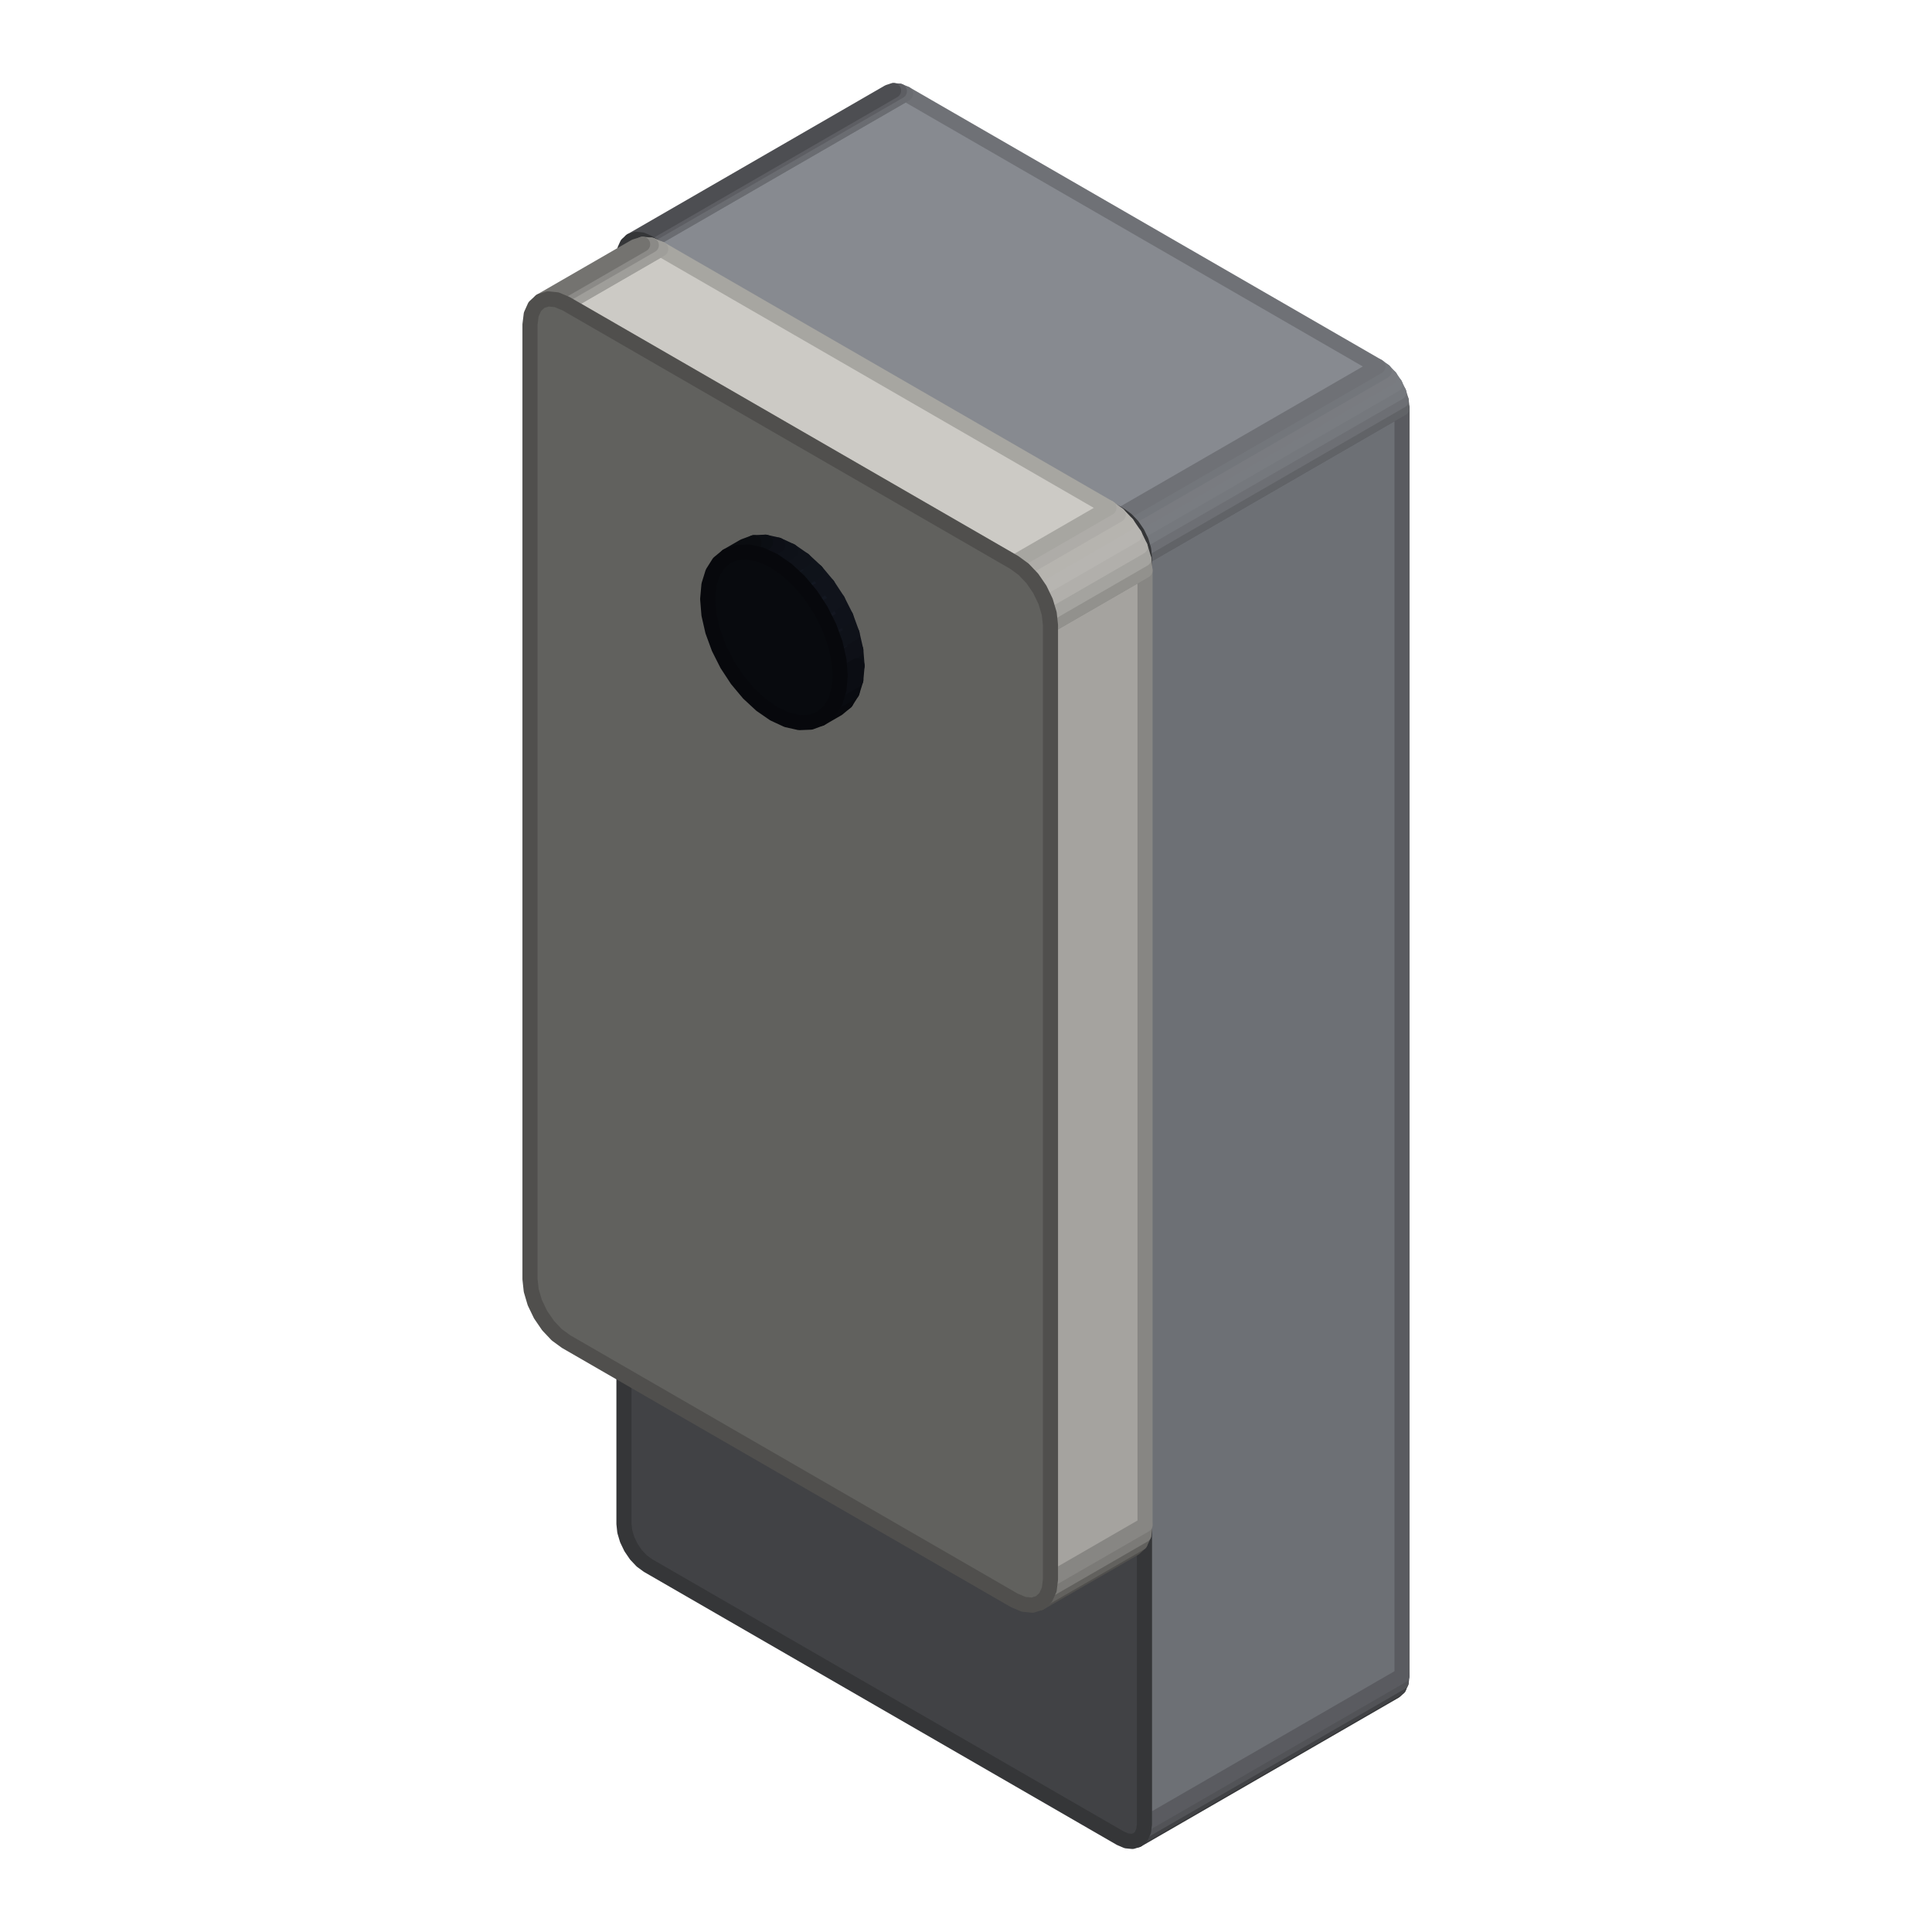
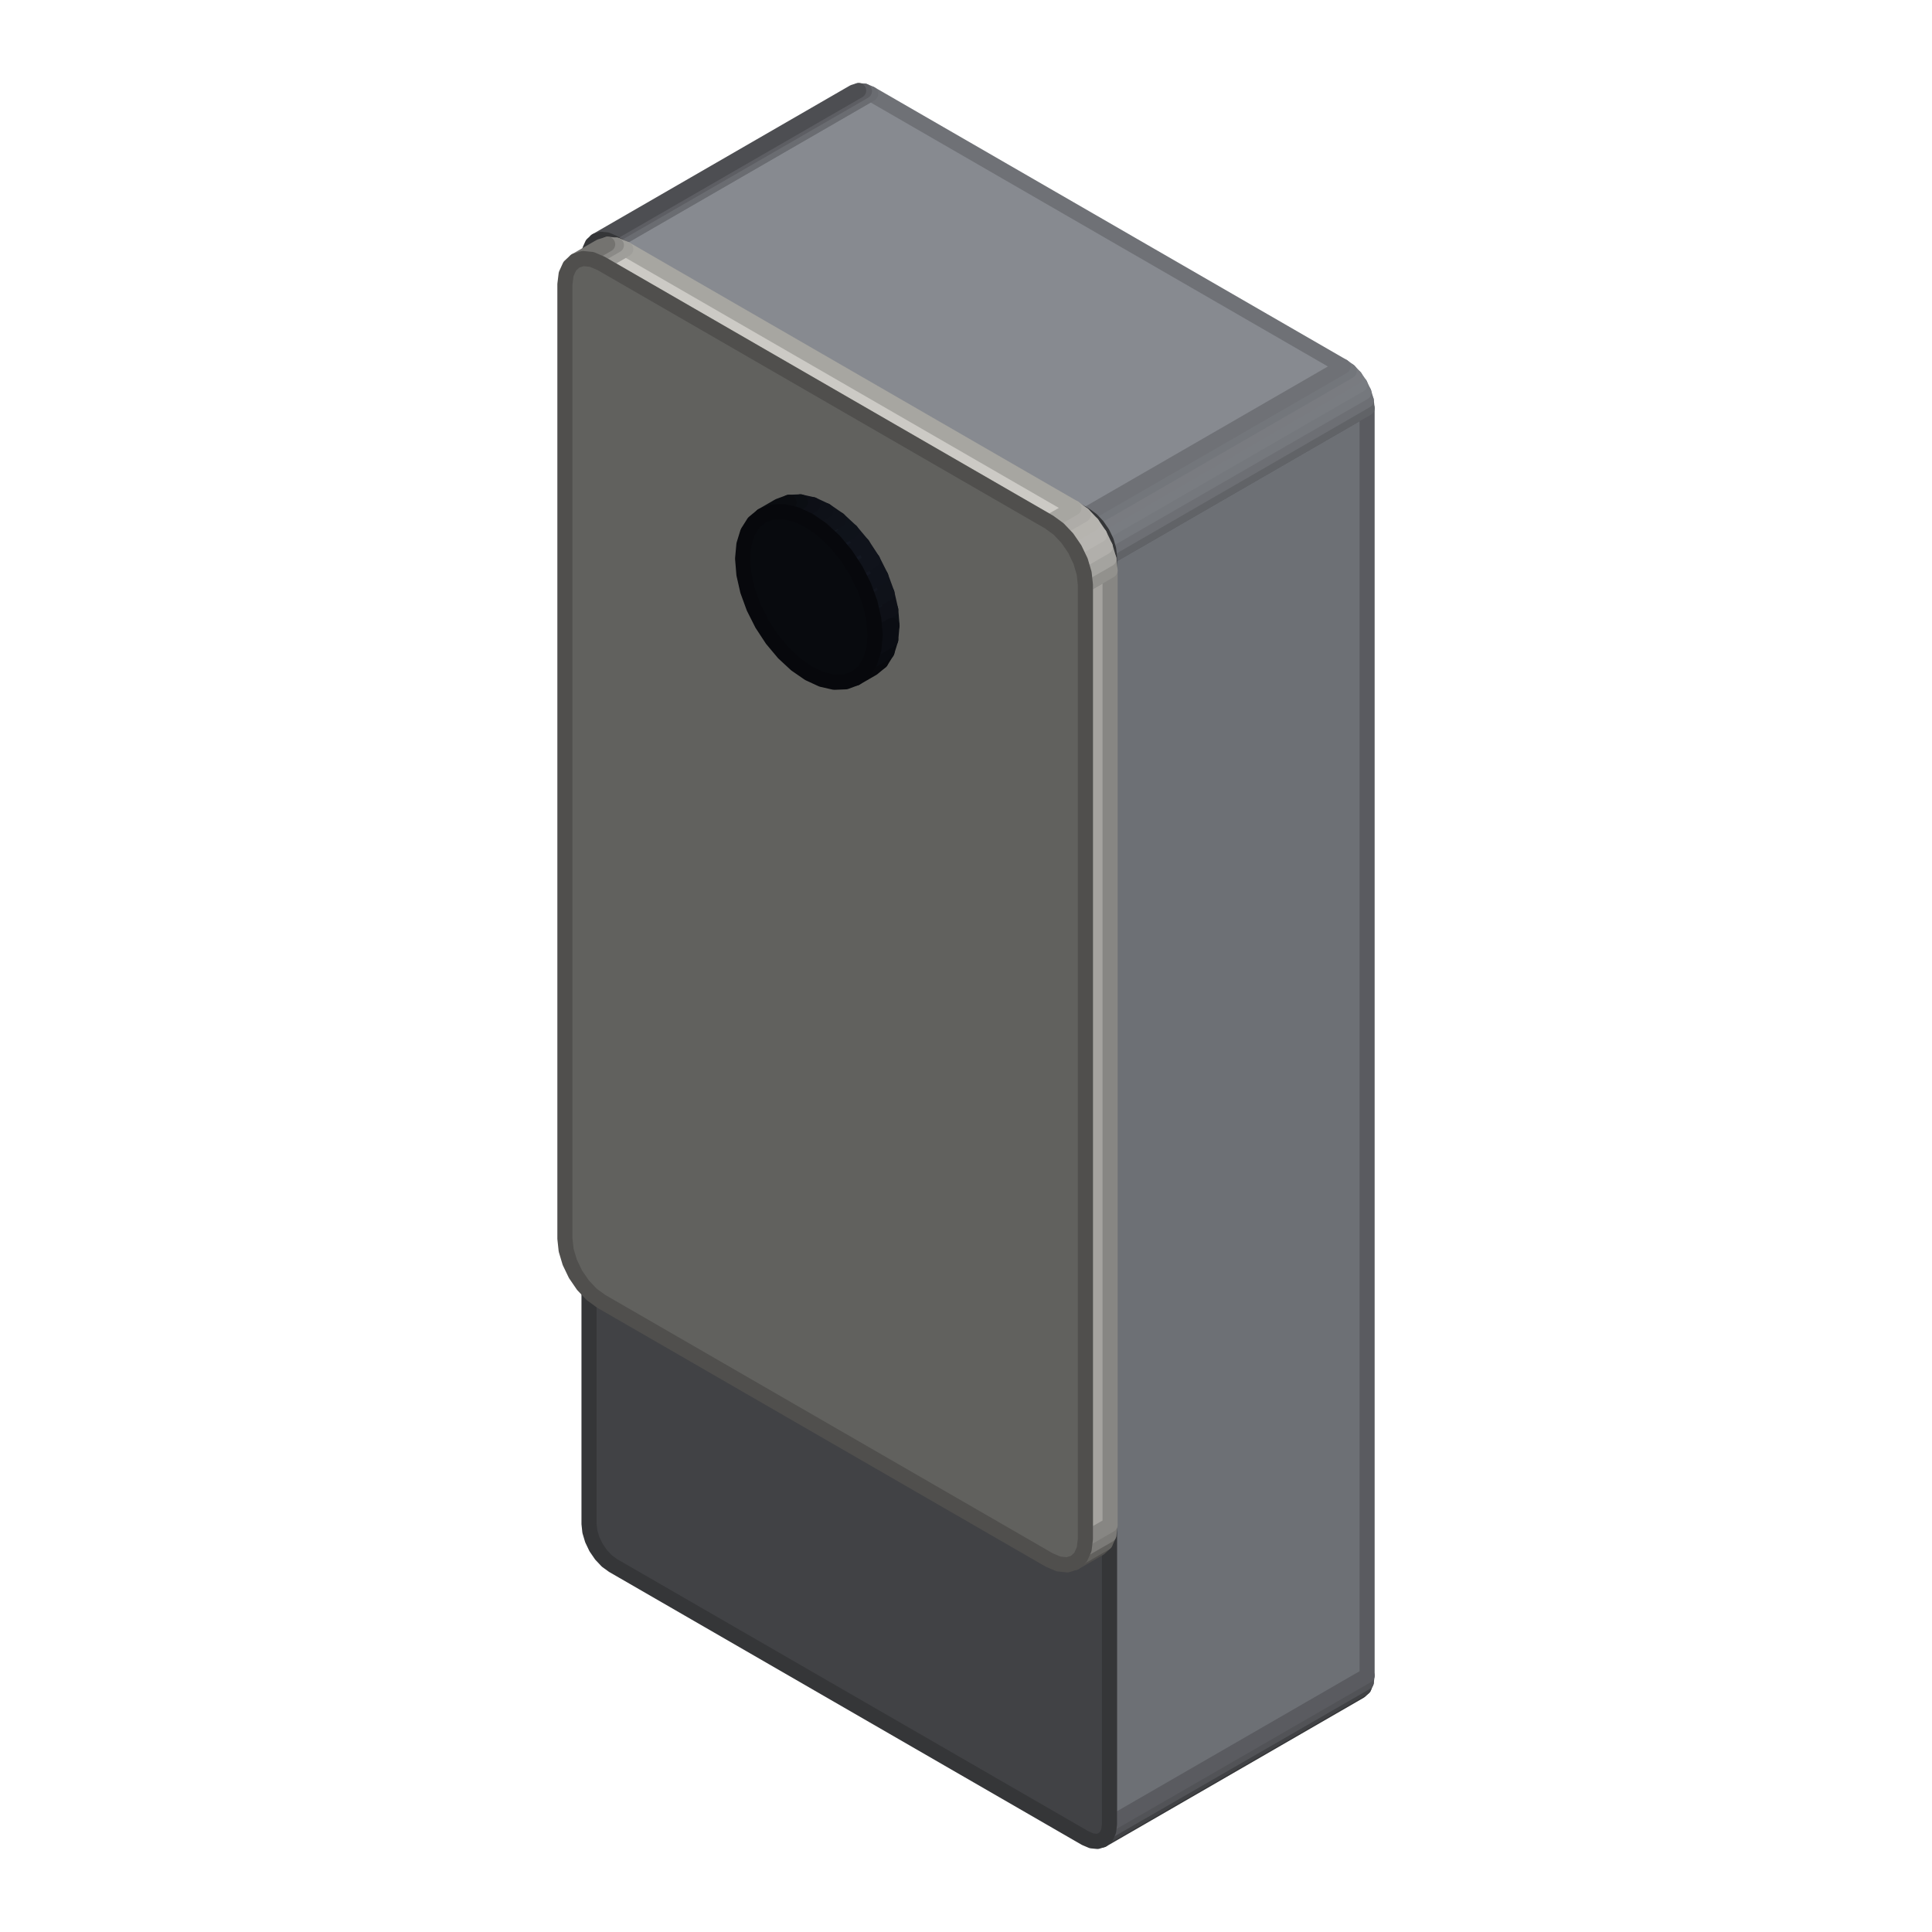
<svg xmlns="http://www.w3.org/2000/svg" viewBox="0 0 64 64" width="64" height="64" role="img" aria-label="Canary Vision">
  <g shape-rendering="geometricPrecision">
-     <path d="M46.21 56.022L46.337 55.905L37.804 60.831L37.677 60.949Z" fill="#414245" stroke="#353638" stroke-width=".5" stroke-linejoin="round" />
-     <path d="M46.337 55.905L46.417 55.728L37.884 60.655L37.804 60.831Z" fill="#4f5054" stroke="#414245" stroke-width=".5" stroke-linejoin="round" />
-     <path d="M46.417 55.728L46.444 55.506L37.911 60.432L37.884 60.655Z" fill="#64666a" stroke="#525357" stroke-width=".5" stroke-linejoin="round" />
-     <path d="M46.444 55.506L46.444 13.522L37.911 18.449L37.911 60.432Z" fill="#6d7075" stroke="#5a5b60" stroke-width=".5" stroke-linejoin="round" />
-     <path d="M46.444 13.522L46.417 13.268L37.884 18.195L37.911 18.449Z" fill="#76797e" stroke="#616367" stroke-width=".5" stroke-linejoin="round" />
-     <path d="M46.417 13.268L46.337 13L37.804 17.926L37.884 18.195Z" fill="#85888e" stroke="#6d6f74" stroke-width=".5" stroke-linejoin="round" />
-     <path d="M46.337 13L46.21 12.736L37.677 17.662L37.804 17.926Z" fill="#8f9298" stroke="#75787d" stroke-width=".5" stroke-linejoin="round" />
-     <path d="M46.21 12.736L46.045 12.494L37.512 17.42L37.677 17.662Z" fill="#94979e" stroke="#797c81" stroke-width=".5" stroke-linejoin="round" />
-     <path d="M46.045 12.494L45.852 12.29L37.319 17.217L37.512 17.42Z" fill="#93969d" stroke="#797b80" stroke-width=".5" stroke-linejoin="round" />
-     <path d="M45.852 12.29L45.646 12.14L37.113 17.066L37.319 17.217Z" fill="#8d8f96" stroke="#73767b" stroke-width=".5" stroke-linejoin="round" />
-     <path d="M45.646 12.14L30 3.107L21.467 8.034L37.113 17.066Z" fill="#878a90" stroke="#6f7176" stroke-width=".5" stroke-linejoin="round" />
-     <path d="M30 3.107L29.794 3.019L21.261 7.946L21.467 8.034Z" fill="#818389" stroke="#6a6c71" stroke-width=".5" stroke-linejoin="round" />
-     <path d="M29.794 3.019L29.601 3L21.068 7.927L21.261 7.946Z" fill="#717378" stroke="#5d5e63" stroke-width=".5" stroke-linejoin="round" />
-     <path d="M29.601 3L29.436 3.051L20.903 7.978L21.068 7.927Z" fill="#5e5f64" stroke="#4d4e52" stroke-width=".5" stroke-linejoin="round" />
-     <path d="M37.113 60.893L37.319 60.981L37.512 61L37.677 60.949L37.804 60.831L37.884 60.655L37.911 60.432L37.911 18.449L37.884 18.195L37.804 17.926L37.677 17.662L37.512 17.42L37.319 17.217L37.113 17.066L21.467 8.034L21.261 7.946L21.068 7.927L20.903 7.978L20.776 8.095L20.696 8.272L20.669 8.494L20.669 50.478L20.696 50.732L20.776 51L20.903 51.264L21.068 51.506L21.261 51.71L21.467 51.86Z" fill="#414245" stroke="#353638" stroke-width=".5" stroke-linejoin="round" />
-     <path d="M37.58 51.289L37.77 51.112L34.637 52.921L34.447 53.097Z" fill="#61615e" stroke="#504f4d" stroke-width=".5" stroke-linejoin="round" />
-     <path d="M37.77 51.112L37.89 50.848L34.757 52.657L34.637 52.921Z" fill="#777673" stroke="#62615e" stroke-width=".5" stroke-linejoin="round" />
-     <path d="M37.89 50.848L37.931 50.513L34.798 52.322L34.757 52.657Z" fill="#969591" stroke="#7b7a77" stroke-width=".5" stroke-linejoin="round" />
-     <path d="M37.931 50.513L37.931 18.898L34.798 20.707L34.798 52.322Z" fill="#a5a39f" stroke="#878683" stroke-width=".5" stroke-linejoin="round" />
-     <path d="M37.931 18.898L37.89 18.517L34.757 20.326L34.798 20.707Z" fill="#b2b1ac" stroke="#92918d" stroke-width=".5" stroke-linejoin="round" />
-     <path d="M37.89 18.517L37.77 18.114L34.637 19.923L34.757 20.326Z" fill="#c8c7c2" stroke="#a4a39f" stroke-width=".5" stroke-linejoin="round" />
-     <path d="M37.77 18.114L37.58 17.718L34.447 19.527L34.637 19.923Z" fill="#d8d6d0" stroke="#b1afab" stroke-width=".5" stroke-linejoin="round" />
-     <path d="M37.58 17.718L37.332 17.355L34.199 19.164L34.447 19.527Z" fill="#dfddd7" stroke="#b7b5b1" stroke-width=".5" stroke-linejoin="round" />
-     <path d="M37.332 17.355L37.043 17.05L33.91 18.859L34.199 19.164Z" fill="#dedcd6" stroke="#b6b4af" stroke-width=".5" stroke-linejoin="round" />
-     <path d="M37.043 17.05L36.734 16.824L33.6 18.633L33.91 18.859Z" fill="#d4d2cd" stroke="#aeaca8" stroke-width=".5" stroke-linejoin="round" />
-     <path d="M36.734 16.824L21.886 8.252L18.753 10.061L33.6 18.633Z" fill="#cccac5" stroke="#a7a6a1" stroke-width=".5" stroke-linejoin="round" />
-     <path d="M21.886 8.252L21.576 8.121L18.443 9.93L18.753 10.061Z" fill="#c2c1bc" stroke="#9f9e9a" stroke-width=".5" stroke-linejoin="round" />
-     <path d="M21.576 8.121L21.288 8.092L18.155 9.901L18.443 9.93Z" fill="#aaa9a4" stroke="#8b8a87" stroke-width=".5" stroke-linejoin="round" />
-     <path d="M21.288 8.092L21.04 8.169L17.907 9.977L18.155 9.901Z" fill="#8d8c88" stroke="#747370" stroke-width=".5" stroke-linejoin="round" />
-     <path d="M33.6 53.014L33.91 53.145L34.199 53.174L34.447 53.097L34.637 52.921L34.757 52.657L34.798 52.322L34.798 20.707L34.757 20.326L34.637 19.923L34.447 19.527L34.199 19.164L33.91 18.859L33.6 18.633L18.753 10.061L18.443 9.93L18.155 9.901L17.907 9.977L17.716 10.154L17.597 10.418L17.556 10.753L17.556 42.368L17.597 42.749L17.716 43.152L17.907 43.548L18.155 43.911L18.443 44.216L18.753 44.442Z" fill="#61615e" stroke="#504f4d" stroke-width=".5" stroke-linejoin="round" />
-     <path d="M28.392 22.055L28.35 21.536L27.791 21.859L27.833 22.378Z" fill="#0f121a" stroke="#0c0f15" stroke-width=".5" stroke-linejoin="round" />
-     <path d="M28.35 21.536L28.225 20.989L27.666 21.311L27.791 21.859Z" fill="#11141c" stroke="#0e1017" stroke-width=".5" stroke-linejoin="round" />
-     <path d="M28.225 20.989L28.022 20.433L27.463 20.756L27.666 21.311Z" fill="#12151e" stroke="#0f1219" stroke-width=".5" stroke-linejoin="round" />
-     <path d="M28.022 20.433L27.749 19.892L27.19 20.214L27.463 20.756Z" fill="#131620" stroke="#0f121a" stroke-width=".5" stroke-linejoin="round" />
-     <path d="M27.749 19.892L27.416 19.384L26.858 19.707L27.19 20.214Z" fill="#131721" stroke="#10131b" stroke-width=".5" stroke-linejoin="round" />
-     <path d="M27.416 19.384L27.037 18.931L26.478 19.254L26.858 19.707Z" fill="#131721" stroke="#10131b" stroke-width=".5" stroke-linejoin="round" />
-     <path d="M27.037 18.931L26.625 18.549L26.066 18.872L26.478 19.254Z" fill="#131720" stroke="#0f131a" stroke-width=".5" stroke-linejoin="round" />
-     <path d="M26.625 18.549L26.197 18.253L25.638 18.576L26.066 18.872Z" fill="#12161f" stroke="#0f1219" stroke-width=".5" stroke-linejoin="round" />
-     <path d="M26.197 18.253L25.769 18.055L25.21 18.377L25.638 18.576Z" fill="#11141d" stroke="#0e1118" stroke-width=".5" stroke-linejoin="round" />
-     <path d="M25.769 18.055L25.357 17.961L24.798 18.284L25.21 18.377Z" fill="#0f131a" stroke="#0d0f16" stroke-width=".5" stroke-linejoin="round" />
-     <path d="M25.357 17.961L24.977 17.976L24.419 18.299L24.798 18.284Z" fill="#0e1117" stroke="#0b0e13" stroke-width=".5" stroke-linejoin="round" />
-     <path d="M24.977 17.976L24.645 18.099L24.086 18.422L24.419 18.299Z" fill="#0c0e14" stroke="#0a0c10" stroke-width=".5" stroke-linejoin="round" />
-     <path d="M27.749 23.476L28.022 23.25L27.463 23.572L27.19 23.799Z" fill="#080a0e" stroke="#07080c" stroke-width=".5" stroke-linejoin="round" />
-     <path d="M28.022 23.25L28.225 22.929L27.666 23.251L27.463 23.572Z" fill="#090b10" stroke="#08090d" stroke-width=".5" stroke-linejoin="round" />
-     <path d="M28.225 22.929L28.35 22.525L27.791 22.848L27.666 23.251Z" fill="#0b0e13" stroke="#090b10" stroke-width=".5" stroke-linejoin="round" />
-     <path d="M28.35 22.525L28.392 22.055L27.833 22.378L27.791 22.848Z" fill="#0d1017" stroke="#0b0d13" stroke-width=".5" stroke-linejoin="round" />
-     <path d="M27.833 22.378L27.791 21.859L27.666 21.311L27.463 20.756L27.19 20.214L26.858 19.707L26.478 19.254L26.066 18.872L25.638 18.576L25.21 18.377L24.798 18.284L24.419 18.299L24.086 18.422L23.813 18.648L23.61 18.97L23.485 19.373L23.443 19.843L23.485 20.362L23.61 20.91L23.813 21.465L24.086 22.007L24.419 22.514L24.798 22.967L25.21 23.349L25.638 23.645L26.066 23.844L26.478 23.937L26.858 23.922L27.19 23.799L27.463 23.572L27.666 23.251L27.791 22.848Z" fill="#080a0e" stroke="#07080c" stroke-width=".5" stroke-linejoin="round" />
+     <path d="M45.053 56.022L45.18 55.905L36.647 60.831L36.52 60.949Z" fill="#414245" stroke="#353638" stroke-width=".5" stroke-linejoin="round" />
+     <path d="M45.18 55.905L45.259 55.728L36.726 60.655L36.647 60.831Z" fill="#4f5054" stroke="#414245" stroke-width=".5" stroke-linejoin="round" />
+     <path d="M45.259 55.728L45.287 55.506L36.753 60.432L36.726 60.655Z" fill="#64666a" stroke="#525357" stroke-width=".5" stroke-linejoin="round" />
+     <path d="M45.287 55.506L45.287 13.522L36.753 18.449L36.753 60.432Z" fill="#6d7075" stroke="#5a5b60" stroke-width=".5" stroke-linejoin="round" />
+     <path d="M45.287 13.522L45.259 13.268L36.726 18.195L36.753 18.449Z" fill="#76797e" stroke="#616367" stroke-width=".5" stroke-linejoin="round" />
+     <path d="M45.259 13.268L45.18 13L36.647 17.926L36.726 18.195Z" fill="#85888e" stroke="#6d6f74" stroke-width=".5" stroke-linejoin="round" />
+     <path d="M45.18 13L45.053 12.736L36.52 17.662L36.647 17.926Z" fill="#8f9298" stroke="#75787d" stroke-width=".5" stroke-linejoin="round" />
+     <path d="M45.053 12.736L44.887 12.494L36.354 17.42L36.52 17.662Z" fill="#94979e" stroke="#797c81" stroke-width=".5" stroke-linejoin="round" />
+     <path d="M44.887 12.494L44.695 12.29L36.162 17.217L36.354 17.42Z" fill="#93969d" stroke="#797b80" stroke-width=".5" stroke-linejoin="round" />
+     <path d="M44.695 12.29L44.488 12.14L35.955 17.066L36.162 17.217Z" fill="#8d8f96" stroke="#73767b" stroke-width=".5" stroke-linejoin="round" />
+     <path d="M44.488 12.14L28.843 3.107L20.31 8.034L35.955 17.066Z" fill="#878a90" stroke="#6f7176" stroke-width=".5" stroke-linejoin="round" />
+     <path d="M28.843 3.107L28.636 3.019L20.103 7.946L20.31 8.034Z" fill="#818389" stroke="#6a6c71" stroke-width=".5" stroke-linejoin="round" />
+     <path d="M28.636 3.019L28.444 3L19.911 7.927L20.103 7.946Z" fill="#717378" stroke="#5d5e63" stroke-width=".5" stroke-linejoin="round" />
+     <path d="M28.444 3L28.279 3.051L19.745 7.978L19.911 7.927Z" fill="#5e5f64" stroke="#4d4e52" stroke-width=".5" stroke-linejoin="round" />
+     <path d="M35.955 60.893L36.162 60.981L36.354 61L36.52 60.949L36.647 60.831L36.726 60.655L36.753 60.432L36.753 18.449L36.726 18.195L36.647 17.926L36.52 17.662L36.354 17.42L36.162 17.217L35.955 17.066L20.31 8.034L20.103 7.946L19.911 7.927L19.745 7.978L19.619 8.095L19.539 8.272L19.512 8.494L19.512 50.478L19.539 50.732L19.619 51L19.745 51.264L19.911 51.506L20.103 51.71L20.31 51.86Z" fill="#414245" stroke="#353638" stroke-width=".5" stroke-linejoin="round" />
+     <path d="M36.423 51.289L36.613 51.112L35.795 51.585L35.605 51.761Z" fill="#61615e" stroke="#504f4d" stroke-width=".5" stroke-linejoin="round" />
+     <path d="M36.613 51.112L36.733 50.848L35.914 51.32L35.795 51.585Z" fill="#777673" stroke="#62615e" stroke-width=".5" stroke-linejoin="round" />
+     <path d="M36.733 50.848L36.773 50.514L35.955 50.986L35.914 51.32Z" fill="#969591" stroke="#7b7a77" stroke-width=".5" stroke-linejoin="round" />
+     <path d="M36.773 50.514L36.773 18.898L35.955 19.371L35.955 50.986Z" fill="#a5a39f" stroke="#878683" stroke-width=".5" stroke-linejoin="round" />
+     <path d="M36.773 18.898L36.733 18.517L35.914 18.989L35.955 19.371Z" fill="#b2b1ac" stroke="#92918d" stroke-width=".5" stroke-linejoin="round" />
+     <path d="M36.733 18.517L36.613 18.115L35.795 18.587L35.914 18.989Z" fill="#c8c7c2" stroke="#a4a39f" stroke-width=".5" stroke-linejoin="round" />
+     <path d="M36.613 18.115L36.423 17.718L35.605 18.191L35.795 18.587Z" fill="#d8d6d0" stroke="#b1afab" stroke-width=".5" stroke-linejoin="round" />
+     <path d="M36.423 17.718L36.175 17.355L35.357 17.828L35.605 18.191Z" fill="#dfddd7" stroke="#b7b5b1" stroke-width=".5" stroke-linejoin="round" />
+     <path d="M36.175 17.355L35.886 17.051L35.068 17.523L35.357 17.828Z" fill="#dedcd6" stroke="#b6b4af" stroke-width=".5" stroke-linejoin="round" />
+     <path d="M35.886 17.051L35.576 16.825L34.758 17.297L35.068 17.523Z" fill="#d4d2cd" stroke="#aeaca8" stroke-width=".5" stroke-linejoin="round" />
+     <path d="M35.576 16.825L20.729 8.253L19.911 8.725L34.758 17.297Z" fill="#cccac5" stroke="#a7a6a1" stroke-width=".5" stroke-linejoin="round" />
+     <path d="M20.729 8.253L20.419 8.121L19.601 8.593L19.911 8.725Z" fill="#c2c1bc" stroke="#9f9e9a" stroke-width=".5" stroke-linejoin="round" />
+     <path d="M20.419 8.121L20.13 8.092L19.312 8.565L19.601 8.593Z" fill="#aaa9a4" stroke="#8b8a87" stroke-width=".5" stroke-linejoin="round" />
+     <path d="M20.13 8.092L19.882 8.169L19.064 8.641L19.312 8.565Z" fill="#8d8c88" stroke="#747370" stroke-width=".5" stroke-linejoin="round" />
+     <path d="M34.758 51.677L35.068 51.809L35.357 51.838L35.605 51.761L35.795 51.585L35.914 51.32L35.955 50.986L35.955 19.371L35.914 18.989L35.795 18.587L35.605 18.191L35.357 17.828L35.068 17.523L34.758 17.297L19.911 8.725L19.601 8.593L19.312 8.565L19.064 8.641L18.874 8.818L18.754 9.082L18.713 9.416L18.713 41.031L18.754 41.413L18.874 41.815L19.064 42.211L19.312 42.574L19.601 42.879L19.911 43.105Z" fill="#61615e" stroke="#504f4d" stroke-width=".5" stroke-linejoin="round" />
+     <path d="M29.549 20.719L29.507 20.2L28.948 20.523L28.991 21.041Z" fill="#0f121a" stroke="#0c0f15" stroke-width=".5" stroke-linejoin="round" />
+     <path d="M29.507 20.2L29.382 19.652L28.824 19.975L28.948 20.523Z" fill="#11141c" stroke="#0e1017" stroke-width=".5" stroke-linejoin="round" />
+     <path d="M29.382 19.652L29.179 19.097L28.621 19.42L28.824 19.975Z" fill="#12151e" stroke="#0f1219" stroke-width=".5" stroke-linejoin="round" />
+     <path d="M29.179 19.097L28.906 18.555L28.348 18.878L28.621 19.42Z" fill="#131620" stroke="#0f121a" stroke-width=".5" stroke-linejoin="round" />
+     <path d="M28.906 18.555L28.574 18.048L28.015 18.371L28.348 18.878Z" fill="#131721" stroke="#10131b" stroke-width=".5" stroke-linejoin="round" />
+     <path d="M28.574 18.048L28.194 17.595L27.636 17.917L28.015 18.371Z" fill="#131721" stroke="#10131b" stroke-width=".5" stroke-linejoin="round" />
+     <path d="M28.194 17.595L27.783 17.213L27.224 17.535L27.636 17.917Z" fill="#131720" stroke="#0f131a" stroke-width=".5" stroke-linejoin="round" />
+     <path d="M27.783 17.213L27.354 16.917L26.796 17.239L27.224 17.535Z" fill="#12161f" stroke="#0f1219" stroke-width=".5" stroke-linejoin="round" />
+     <path d="M27.354 16.917L26.926 16.718L26.367 17.041L26.796 17.239Z" fill="#11141d" stroke="#0e1118" stroke-width=".5" stroke-linejoin="round" />
+     <path d="M26.926 16.718L26.514 16.625L25.955 16.947L26.367 17.041Z" fill="#0f131a" stroke="#0d0f16" stroke-width=".5" stroke-linejoin="round" />
+     <path d="M26.514 16.625L26.135 16.64L25.576 16.962L25.955 16.947Z" fill="#0e1117" stroke="#0b0e13" stroke-width=".5" stroke-linejoin="round" />
+     <path d="M26.135 16.64L25.802 16.763L25.243 17.086L25.576 16.962Z" fill="#0c0e14" stroke="#0a0c10" stroke-width=".5" stroke-linejoin="round" />
+     <path d="M28.906 22.14L29.179 21.914L28.621 22.236L28.348 22.463Z" fill="#080a0e" stroke="#07080c" stroke-width=".5" stroke-linejoin="round" />
+     <path d="M29.179 21.914L29.382 21.592L28.824 21.915L28.621 22.236Z" fill="#090b10" stroke="#08090d" stroke-width=".5" stroke-linejoin="round" />
+     <path d="M29.382 21.592L29.507 21.189L28.948 21.512L28.824 21.915Z" fill="#0b0e13" stroke="#090b10" stroke-width=".5" stroke-linejoin="round" />
+     <path d="M29.507 21.189L29.549 20.719L28.991 21.041L28.948 21.512Z" fill="#0d1017" stroke="#0b0d13" stroke-width=".5" stroke-linejoin="round" />
+     <path d="M28.991 21.041L28.948 20.523L28.824 19.975L28.621 19.42L28.348 18.878L28.015 18.371L27.636 17.917L27.224 17.535L26.796 17.239L26.367 17.041L25.955 16.947L25.576 16.962L25.243 17.086L24.97 17.312L24.767 17.633L24.643 18.037L24.6 18.507L24.643 19.026L24.767 19.573L24.97 20.129L25.243 20.67L25.576 21.178L25.955 21.631L26.367 22.013L26.796 22.309L27.224 22.507L27.636 22.601L28.015 22.586L28.348 22.463L28.621 22.236L28.824 21.915L28.948 21.512Z" fill="#080a0e" stroke="#07080c" stroke-width=".5" stroke-linejoin="round" />
  </g>
</svg>
